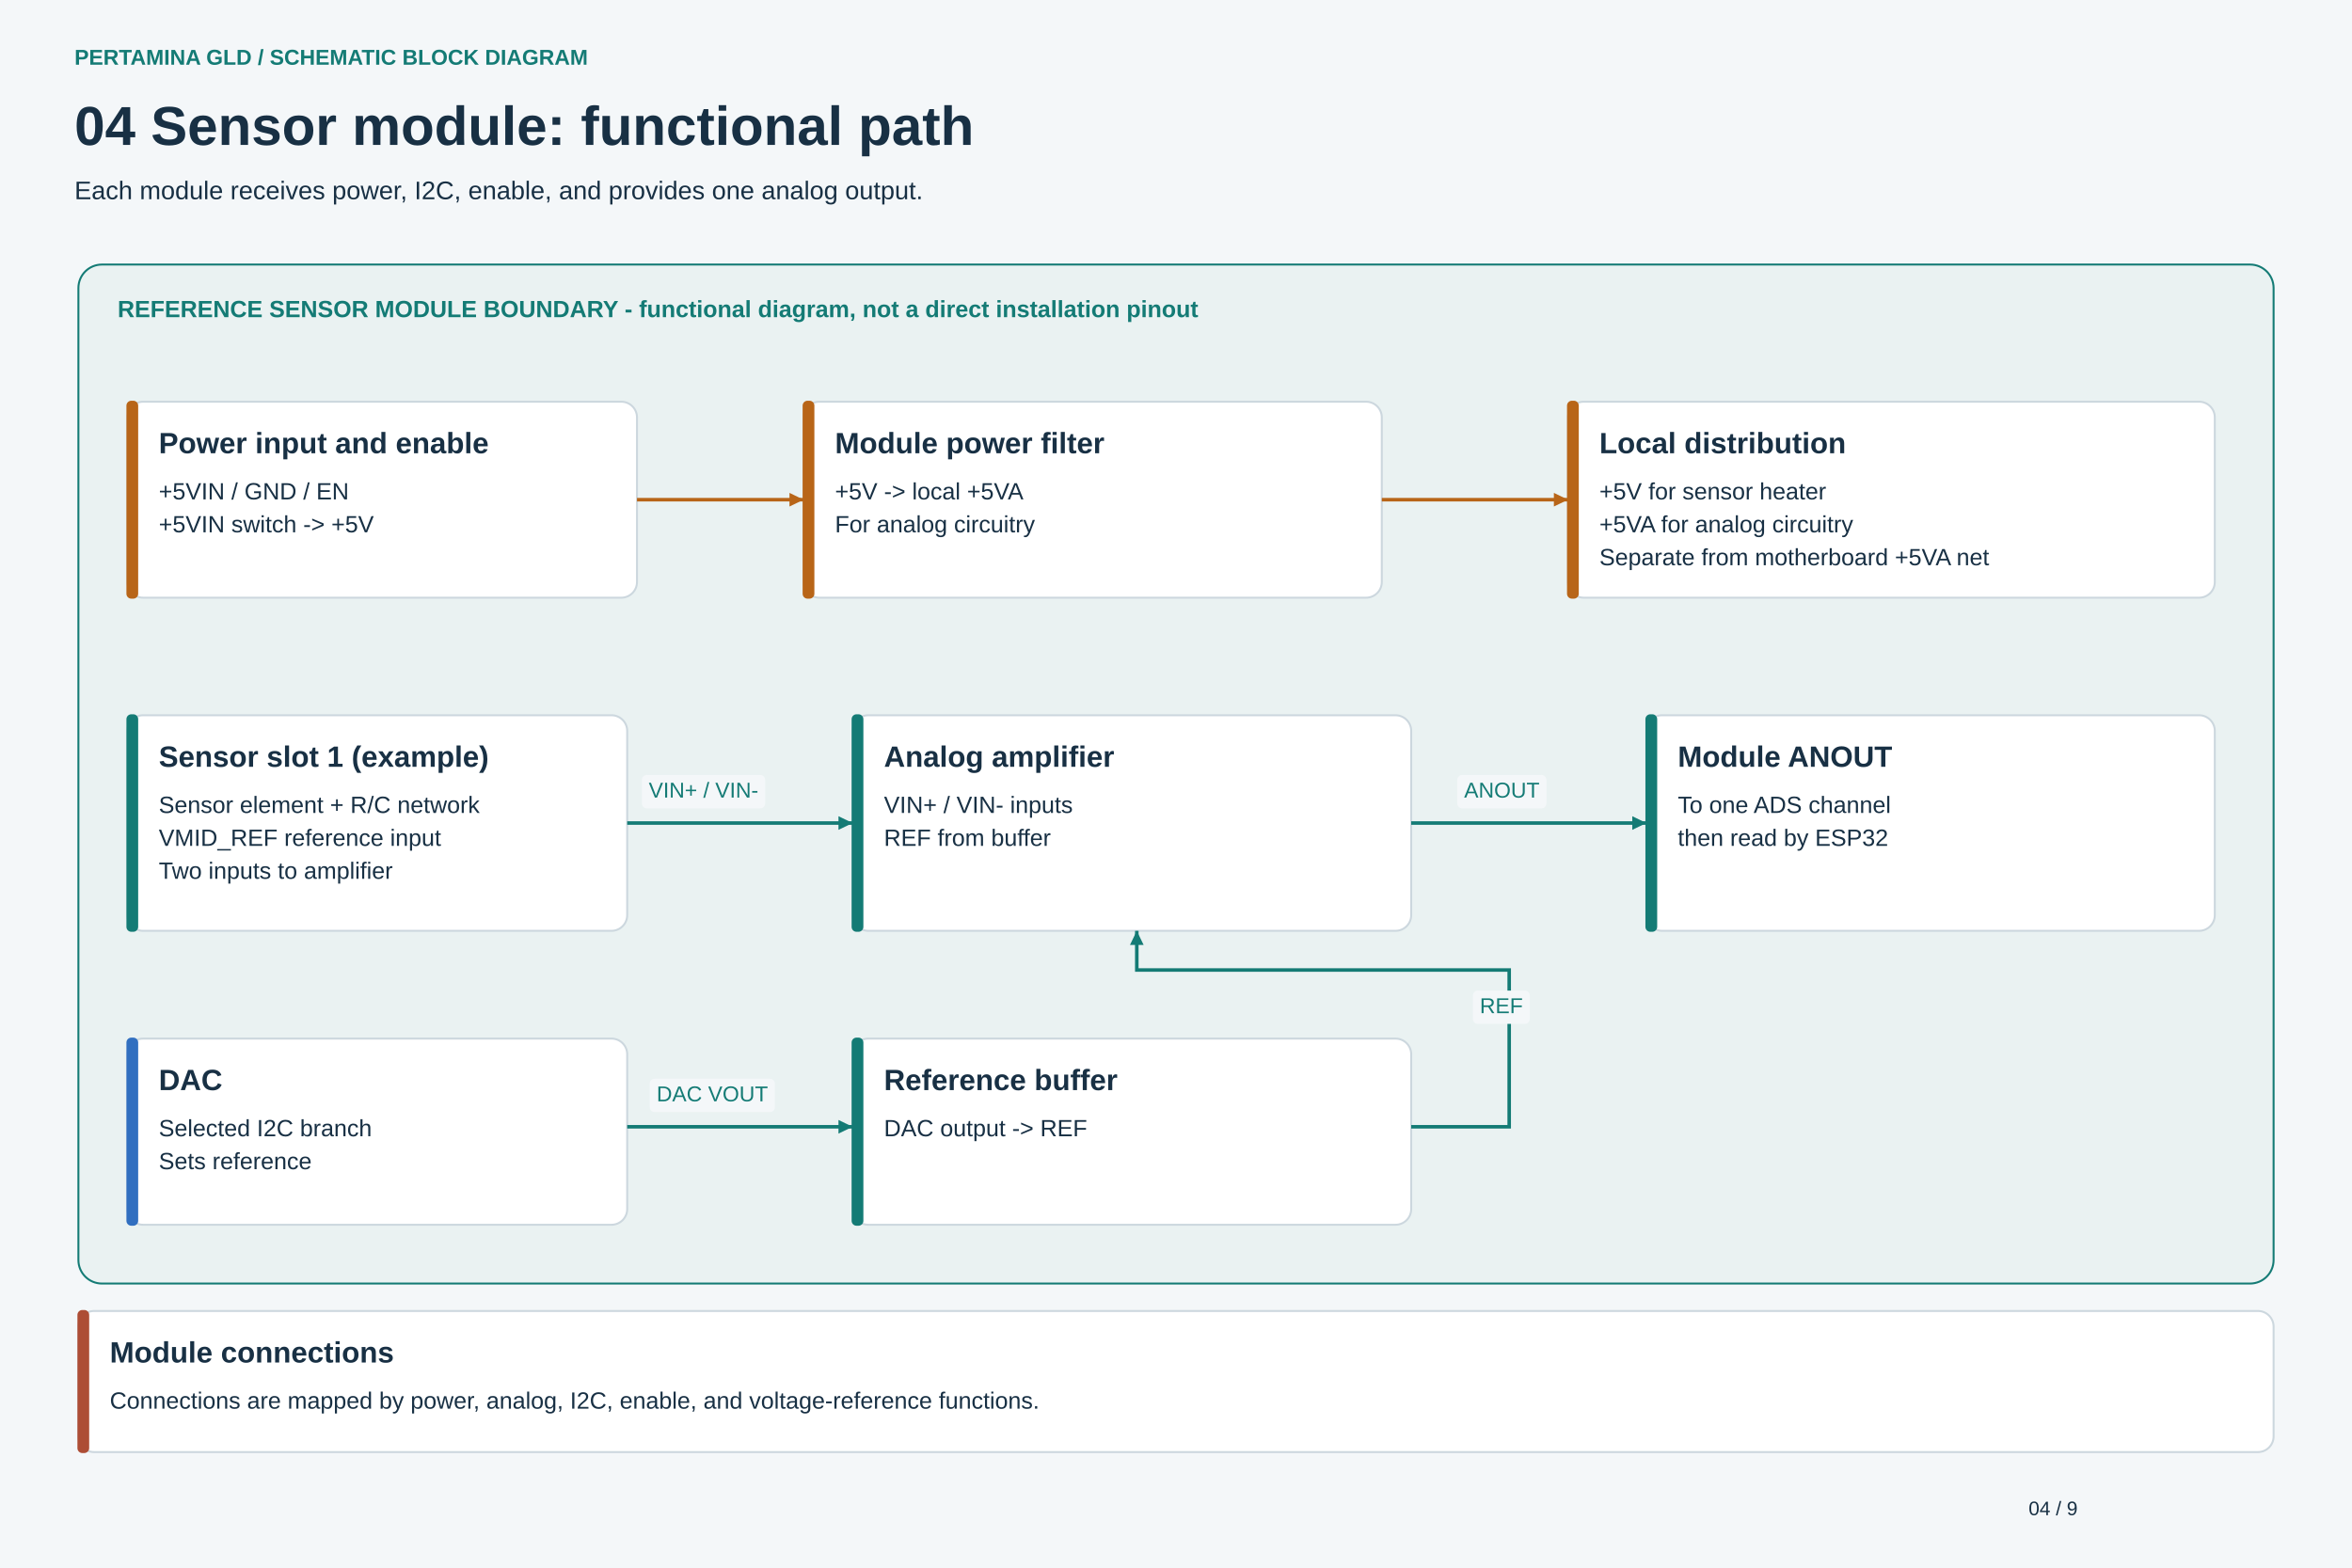
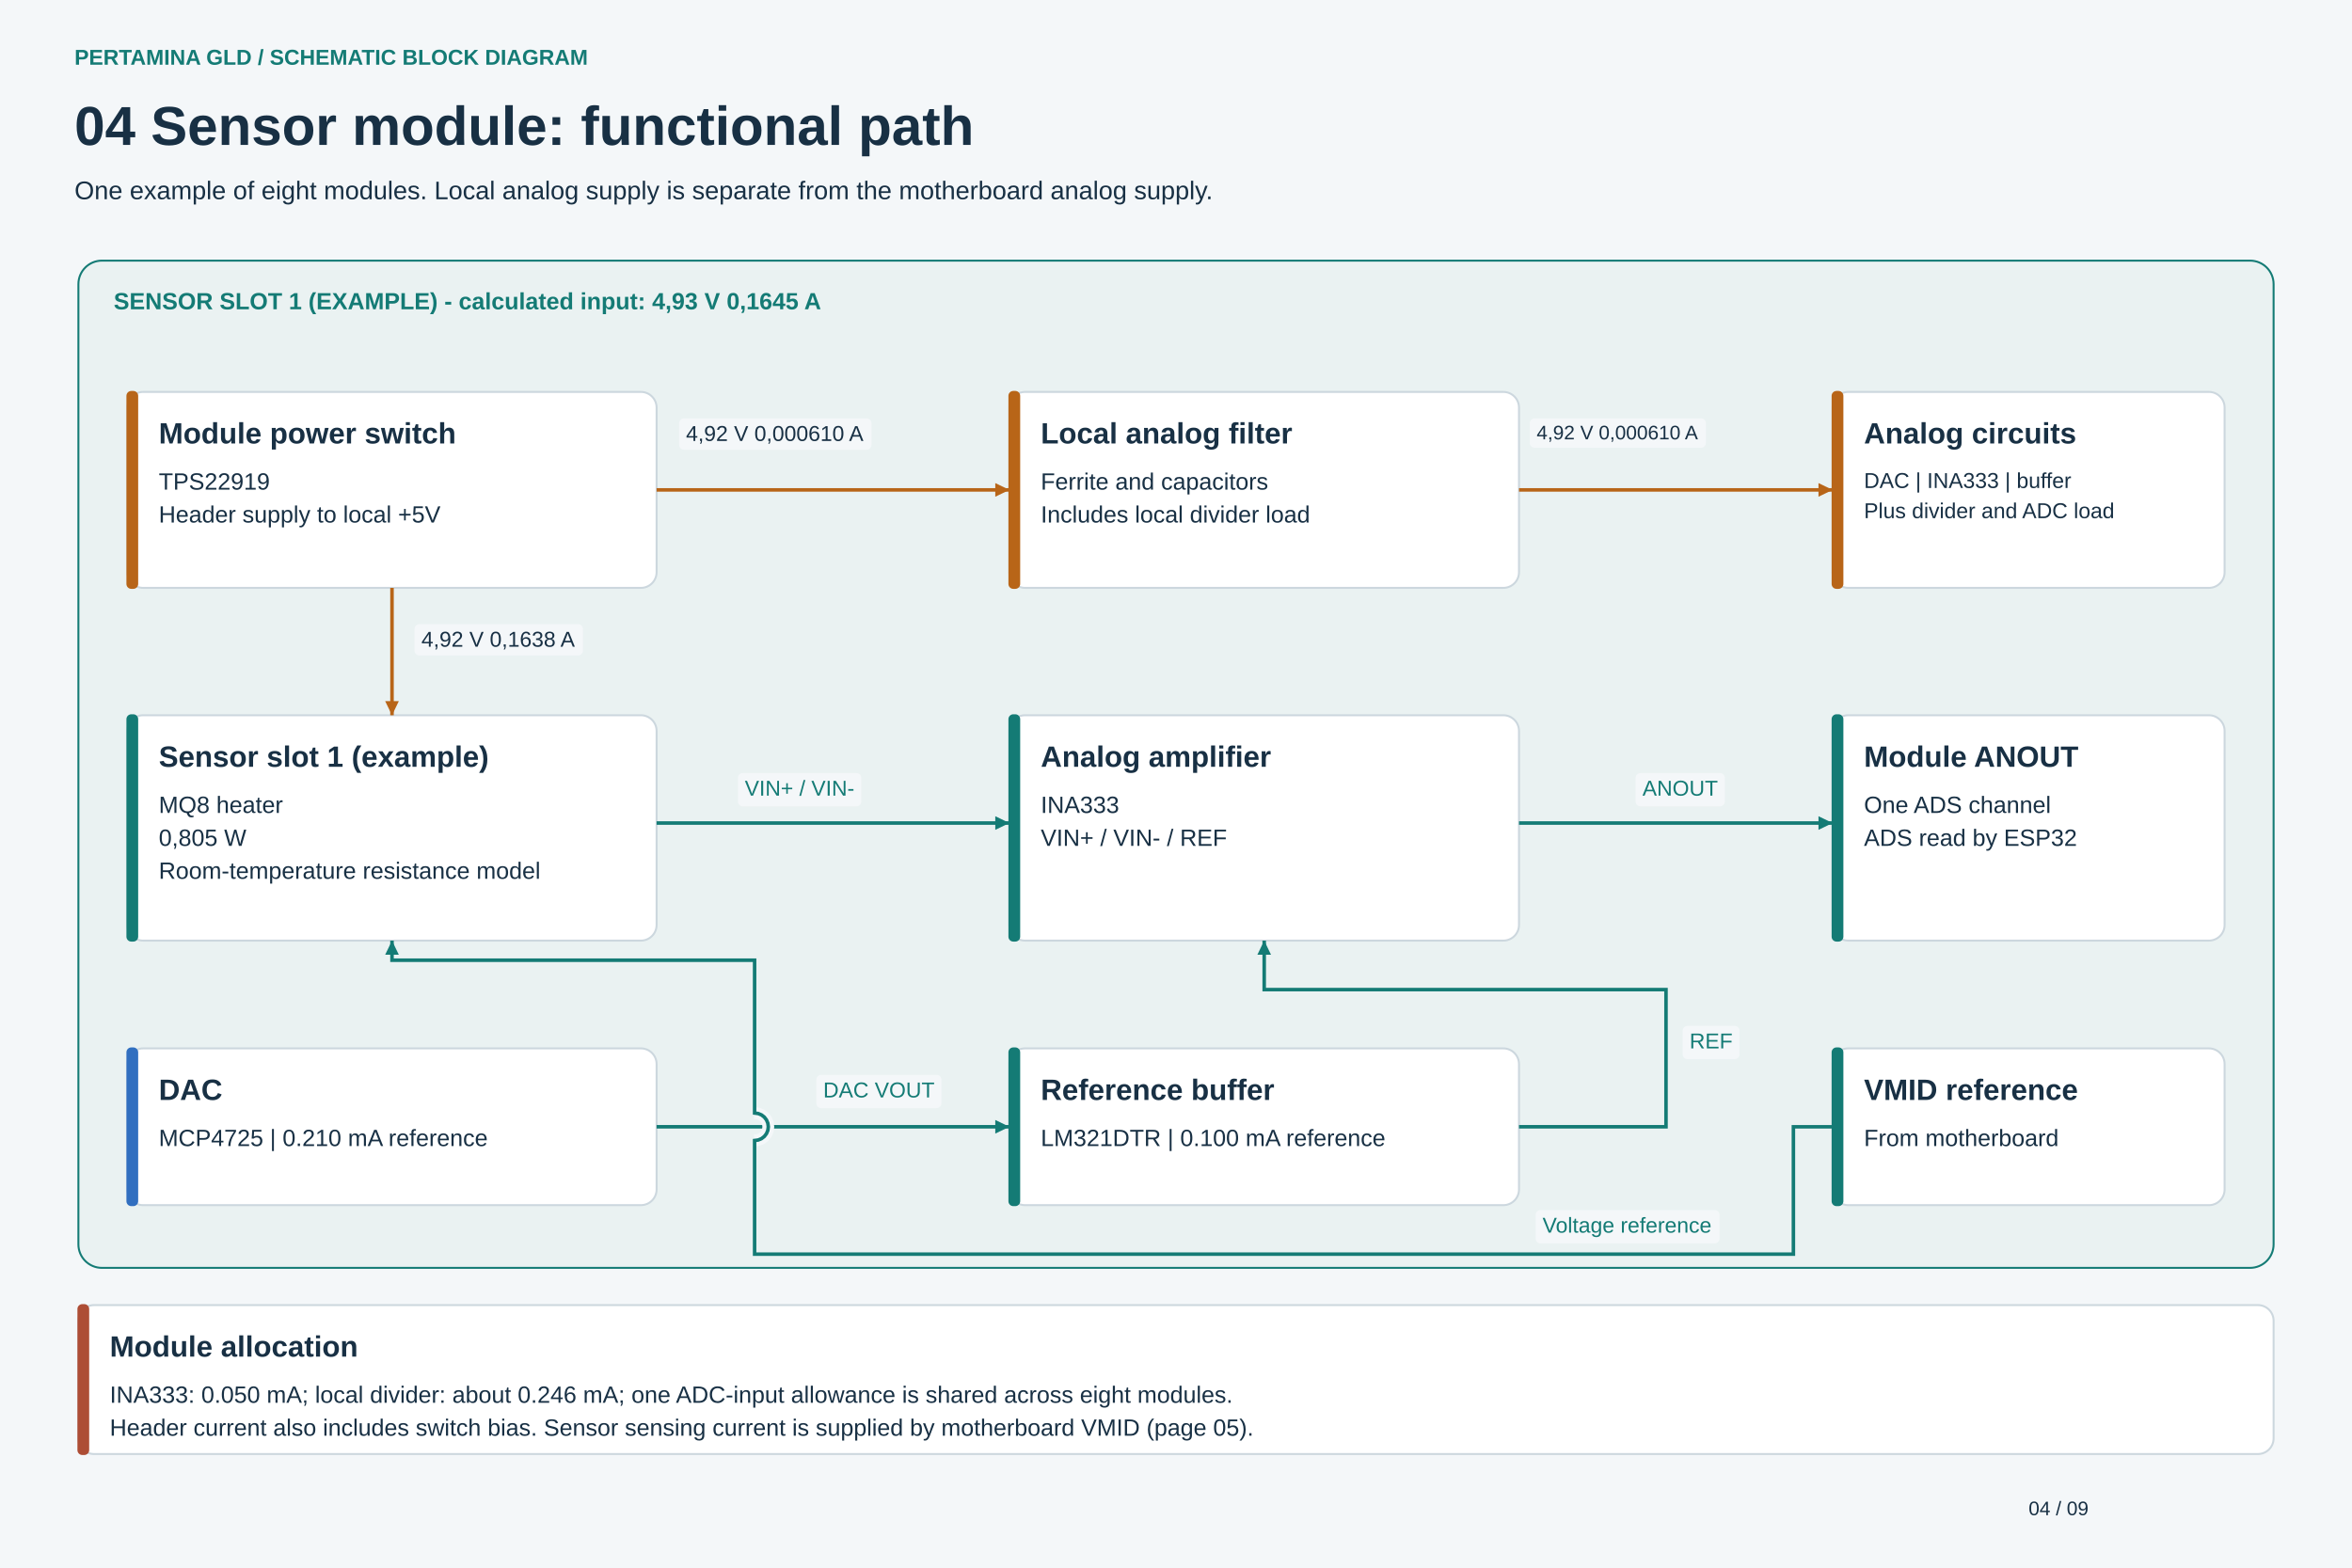
<svg xmlns="http://www.w3.org/2000/svg" viewBox="0 0 1200 800" width="1200" height="800">
  <rect x="0" y="0" width="1200" height="800" rx="0" fill="#F4F7F9" stroke="#F4F7F9" />
  <text x="38" y="33.02" font-family="Arial,sans-serif" font-size="11" font-weight="700" fill="#147B75">PERTAMINA GLD   /   SCHEMATIC BLOCK DIAGRAM</text>
  <text x="38" y="73.96" font-family="Arial,sans-serif" font-size="28" font-weight="700" fill="#183044">04  Sensor module: functional path</text>
-   <text x="38" y="101.66" font-family="Arial,sans-serif" font-size="13" font-weight="400" fill="#183044">Each module receives power, I2C, enable, and provides one analog output.</text>
-   <rect x="40" y="135" width="1120" height="520" rx="12" fill="#EAF2F2" stroke="#147B75" />
-   <text x="60" y="161.84" font-family="Arial,sans-serif" font-size="12" font-weight="700" fill="#147B75">REFERENCE SENSOR MODULE BOUNDARY - functional diagram, not a direct installation pinout</text>
-   <rect x="65" y="205" width="260" height="100" rx="8" fill="white" stroke="#CCD7DE" />
-   <rect x="65" y="205" width="5" height="100" rx="2" fill="#B86518" stroke="#B86518" />
-   <text x="81" y="231.3" font-family="Arial,sans-serif" font-size="15" font-weight="700" fill="#183044">Power input and enable</text>
-   <text x="81" y="254.84" font-family="Arial,sans-serif" font-size="12" font-weight="400" fill="#183044">+5VIN / GND / EN</text>
-   <text x="81" y="271.64" font-family="Arial,sans-serif" font-size="12" font-weight="400" fill="#183044">+5VIN switch -&gt; +5V</text>
-   <rect x="410" y="205" width="295" height="100" rx="8" fill="white" stroke="#CCD7DE" />
-   <rect x="410" y="205" width="5" height="100" rx="2" fill="#B86518" stroke="#B86518" />
-   <text x="426" y="231.3" font-family="Arial,sans-serif" font-size="15" font-weight="700" fill="#183044">Module power filter</text>
-   <text x="426" y="254.84" font-family="Arial,sans-serif" font-size="12" font-weight="400" fill="#183044">+5V -&gt; local +5VA</text>
-   <text x="426" y="271.64" font-family="Arial,sans-serif" font-size="12" font-weight="400" fill="#183044">For analog circuitry</text>
-   <rect x="800" y="205" width="330" height="100" rx="8" fill="white" stroke="#CCD7DE" />
-   <rect x="800" y="205" width="5" height="100" rx="2" fill="#B86518" stroke="#B86518" />
-   <text x="816" y="231.3" font-family="Arial,sans-serif" font-size="15" font-weight="700" fill="#183044">Local distribution</text>
-   <text x="816" y="254.84" font-family="Arial,sans-serif" font-size="12" font-weight="400" fill="#183044">+5V for sensor heater</text>
-   <text x="816" y="271.64" font-family="Arial,sans-serif" font-size="12" font-weight="400" fill="#183044">+5VA for analog circuitry</text>
-   <text x="816" y="288.44" font-family="Arial,sans-serif" font-size="12" font-weight="400" fill="#183044">Separate from motherboard +5VA net</text>
-   <polyline points="325,255 410,255" fill="none" stroke="#B86518" stroke-width="1.8" />
-   <polygon points="410,255 402.796,258.48 402.796,251.52" fill="#B86518" />
-   <polyline points="705,255 800,255" fill="none" stroke="#B86518" stroke-width="1.8" />
-   <polygon points="800,255 792.796,258.48 792.796,251.52" fill="#B86518" />
-   <rect x="65" y="365" width="255" height="110" rx="8" fill="white" stroke="#CCD7DE" />
-   <rect x="65" y="365" width="5" height="110" rx="2" fill="#147B75" stroke="#147B75" />
+   <text x="38" y="101.66" font-family="Arial,sans-serif" font-size="13" font-weight="400" fill="#183044">One example of eight modules. Local analog supply is separate from the motherboard analog supply.</text>
+   <rect x="40" y="133" width="1120" height="514" rx="12" fill="#EAF2F2" stroke="#147B75" />
+   <text x="58" y="157.84" font-family="Arial,sans-serif" font-size="12" font-weight="700" fill="#147B75">SENSOR SLOT 1 (EXAMPLE) - calculated input: 4,93 V 0,1645 A</text>
+   <rect x="65" y="200" width="270" height="100" rx="8" fill="white" stroke="#CCD7DE" />
+   <rect x="65" y="200" width="5" height="100" rx="2" fill="#B86518" stroke="#B86518" />
+   <text x="81" y="226.3" font-family="Arial,sans-serif" font-size="15" font-weight="700" fill="#183044">Module power switch</text>
+   <text x="81" y="249.84" font-family="Arial,sans-serif" font-size="12" font-weight="400" fill="#183044">TPS22919</text>
+   <text x="81" y="266.64" font-family="Arial,sans-serif" font-size="12" font-weight="400" fill="#183044">Header supply to local +5V</text>
+   <rect x="515" y="200" width="260" height="100" rx="8" fill="white" stroke="#CCD7DE" />
+   <rect x="515" y="200" width="5" height="100" rx="2" fill="#B86518" stroke="#B86518" />
+   <text x="531" y="226.3" font-family="Arial,sans-serif" font-size="15" font-weight="700" fill="#183044">Local analog filter</text>
+   <text x="531" y="249.84" font-family="Arial,sans-serif" font-size="12" font-weight="400" fill="#183044">Ferrite and capacitors</text>
+   <text x="531" y="266.64" font-family="Arial,sans-serif" font-size="12" font-weight="400" fill="#183044">Includes local divider load</text>
+   <rect x="935" y="200" width="200" height="100" rx="8" fill="white" stroke="#CCD7DE" />
+   <rect x="935" y="200" width="5" height="100" rx="2" fill="#B86518" stroke="#B86518" />
+   <text x="951" y="226.3" font-family="Arial,sans-serif" font-size="15" font-weight="700" fill="#183044">Analog circuits</text>
+   <text x="951" y="249.02" font-family="Arial,sans-serif" font-size="11" font-weight="400" fill="#183044">DAC | INA333 | buffer</text>
+   <text x="951" y="264.42" font-family="Arial,sans-serif" font-size="11" font-weight="400" fill="#183044">Plus divider and ADC load</text>
+   <polyline points="335,250 515,250" fill="none" stroke="#B86518" stroke-width="1.8" />
+   <polygon points="515,250 507.796,253.48 507.796,246.52" fill="#B86518" />
+   <rect x="347" y="214" width="97.131" height="15" rx="2" fill="#F4F7F9" stroke="#F4F7F9" />
+   <text x="350" y="225.02" font-family="Arial,sans-serif" font-size="11" font-weight="400" fill="#183044">4,92 V 0,000610 A</text>
+   <polyline points="775,250 935,250" fill="none" stroke="#B86518" stroke-width="1.8" />
+   <polygon points="935,250 927.796,253.48 927.796,246.52" fill="#B86518" />
+   <rect x="781" y="214" width="88.847" height="14" rx="2" fill="#F4F7F9" stroke="#F4F7F9" />
+   <text x="784" y="224.2" font-family="Arial,sans-serif" font-size="10" font-weight="400" fill="#183044">4,92 V 0,000610 A</text>
+   <rect x="65" y="365" width="270" height="115" rx="8" fill="white" stroke="#CCD7DE" />
+   <rect x="65" y="365" width="5" height="115" rx="2" fill="#147B75" stroke="#147B75" />
  <text x="81" y="391.3" font-family="Arial,sans-serif" font-size="15" font-weight="700" fill="#183044">Sensor slot 1 (example)</text>
-   <text x="81" y="414.84" font-family="Arial,sans-serif" font-size="12" font-weight="400" fill="#183044">Sensor element + R/C network</text>
-   <text x="81" y="431.64" font-family="Arial,sans-serif" font-size="12" font-weight="400" fill="#183044">VMID_REF reference input</text>
-   <text x="81" y="448.44" font-family="Arial,sans-serif" font-size="12" font-weight="400" fill="#183044">Two inputs to amplifier</text>
-   <rect x="435" y="365" width="285" height="110" rx="8" fill="white" stroke="#CCD7DE" />
-   <rect x="435" y="365" width="5" height="110" rx="2" fill="#147B75" stroke="#147B75" />
-   <text x="451" y="391.3" font-family="Arial,sans-serif" font-size="15" font-weight="700" fill="#183044">Analog amplifier</text>
-   <text x="451" y="414.84" font-family="Arial,sans-serif" font-size="12" font-weight="400" fill="#183044">VIN+ / VIN- inputs</text>
-   <text x="451" y="431.64" font-family="Arial,sans-serif" font-size="12" font-weight="400" fill="#183044">REF from buffer</text>
-   <rect x="840" y="365" width="290" height="110" rx="8" fill="white" stroke="#CCD7DE" />
-   <rect x="840" y="365" width="5" height="110" rx="2" fill="#147B75" stroke="#147B75" />
-   <text x="856" y="391.3" font-family="Arial,sans-serif" font-size="15" font-weight="700" fill="#183044">Module ANOUT</text>
-   <text x="856" y="414.84" font-family="Arial,sans-serif" font-size="12" font-weight="400" fill="#183044">To one ADS channel</text>
-   <text x="856" y="431.64" font-family="Arial,sans-serif" font-size="12" font-weight="400" fill="#183044">then read by ESP32</text>
-   <polyline points="320,420 435,420" fill="none" stroke="#147B75" stroke-width="1.8" />
-   <polygon points="435,420 427.796,423.48 427.796,416.52" fill="#147B75" />
-   <rect x="328" y="396" width="61.929" height="16" rx="2" fill="#F4F7F9" stroke="#F4F7F9" />
-   <text x="331" y="407.02" font-family="Arial,sans-serif" font-size="11" font-weight="400" fill="#147B75">VIN+ / VIN-</text>
-   <polyline points="720,420 840,420" fill="none" stroke="#147B75" stroke-width="1.8" />
-   <polygon points="840,420 832.796,423.48 832.796,416.52" fill="#147B75" />
-   <rect x="744" y="396" width="44.5" height="16" rx="2" fill="#F4F7F9" stroke="#F4F7F9" />
-   <text x="747" y="407.02" font-family="Arial,sans-serif" font-size="11" font-weight="400" fill="#147B75">ANOUT</text>
-   <rect x="65" y="530" width="255" height="95" rx="8" fill="white" stroke="#CCD7DE" />
-   <rect x="65" y="530" width="5" height="95" rx="2" fill="#316FC0" stroke="#316FC0" />
-   <text x="81" y="556.3" font-family="Arial,sans-serif" font-size="15" font-weight="700" fill="#183044">DAC</text>
-   <text x="81" y="579.84" font-family="Arial,sans-serif" font-size="12" font-weight="400" fill="#183044">Selected I2C branch</text>
-   <text x="81" y="596.64" font-family="Arial,sans-serif" font-size="12" font-weight="400" fill="#183044">Sets reference</text>
-   <rect x="435" y="530" width="285" height="95" rx="8" fill="white" stroke="#CCD7DE" />
-   <rect x="435" y="530" width="5" height="95" rx="2" fill="#147B75" stroke="#147B75" />
-   <text x="451" y="556.3" font-family="Arial,sans-serif" font-size="15" font-weight="700" fill="#183044">Reference buffer</text>
-   <text x="451" y="579.84" font-family="Arial,sans-serif" font-size="12" font-weight="400" fill="#183044">DAC output -&gt; REF</text>
-   <polyline points="320,575 435,575" fill="none" stroke="#147B75" stroke-width="1.8" />
-   <polygon points="435,575 427.796,578.48 427.796,571.52" fill="#147B75" />
-   <rect x="332" y="551" width="62.837" height="16" rx="2" fill="#F4F7F9" stroke="#F4F7F9" />
-   <text x="335" y="562.02" font-family="Arial,sans-serif" font-size="11" font-weight="400" fill="#147B75">DAC VOUT</text>
-   <polyline points="720,575 770,575 770,495 580,495 580,475" fill="none" stroke="#147B75" stroke-width="1.8" />
-   <polygon points="580,475 583.48,482.204 576.52,482.204" fill="#147B75" />
-   <rect x="752" y="506" width="28.0" height="16" rx="2" fill="#F4F7F9" stroke="#F4F7F9" />
-   <text x="755" y="517.02" font-family="Arial,sans-serif" font-size="11" font-weight="400" fill="#147B75">REF</text>
-   <rect x="40" y="669" width="1120" height="72" rx="8" fill="white" stroke="#CCD7DE" />
-   <rect x="40" y="669" width="5" height="72" rx="2" fill="#AD4D35" stroke="#AD4D35" />
-   <text x="56" y="695.3" font-family="Arial,sans-serif" font-size="15" font-weight="700" fill="#183044">Module connections</text>
-   <text x="56" y="718.84" font-family="Arial,sans-serif" font-size="12" font-weight="400" fill="#183044">Connections are mapped by power, analog, I2C, enable, and voltage-reference functions.</text>
-   <text x="1035" y="773.2" font-family="Arial,sans-serif" font-size="10" font-weight="400" fill="#183044">04 / 9</text>
+   <text x="81" y="414.84" font-family="Arial,sans-serif" font-size="12" font-weight="400" fill="#183044">MQ8 heater</text>
+   <text x="81" y="431.64" font-family="Arial,sans-serif" font-size="12" font-weight="400" fill="#183044">0,805 W</text>
+   <text x="81" y="448.44" font-family="Arial,sans-serif" font-size="12" font-weight="400" fill="#183044">Room-temperature resistance model</text>
+   <rect x="515" y="365" width="260" height="115" rx="8" fill="white" stroke="#CCD7DE" />
+   <rect x="515" y="365" width="5" height="115" rx="2" fill="#147B75" stroke="#147B75" />
+   <text x="531" y="391.3" font-family="Arial,sans-serif" font-size="15" font-weight="700" fill="#183044">Analog amplifier</text>
+   <text x="531" y="414.84" font-family="Arial,sans-serif" font-size="12" font-weight="400" fill="#183044">INA333</text>
+   <text x="531" y="431.64" font-family="Arial,sans-serif" font-size="12" font-weight="400" fill="#183044">VIN+ / VIN- / REF</text>
+   <rect x="935" y="365" width="200" height="115" rx="8" fill="white" stroke="#CCD7DE" />
+   <rect x="935" y="365" width="5" height="115" rx="2" fill="#147B75" stroke="#147B75" />
+   <text x="951" y="391.3" font-family="Arial,sans-serif" font-size="15" font-weight="700" fill="#183044">Module ANOUT</text>
+   <text x="951" y="414.84" font-family="Arial,sans-serif" font-size="12" font-weight="400" fill="#183044">One ADS channel</text>
+   <text x="951" y="431.64" font-family="Arial,sans-serif" font-size="12" font-weight="400" fill="#183044">ADS read by ESP32</text>
+   <polyline points="200,300 200,365" fill="none" stroke="#B86518" stroke-width="1.8" />
+   <polygon points="200,365 196.52,357.796 203.48,357.796" fill="#B86518" />
+   <rect x="212" y="319" width="84.896" height="15" rx="2" fill="#F4F7F9" stroke="#F4F7F9" />
+   <text x="215" y="330.02" font-family="Arial,sans-serif" font-size="11" font-weight="400" fill="#183044">4,92 V 0,1638 A</text>
+   <polyline points="335,420 515,420" fill="none" stroke="#147B75" stroke-width="1.8" />
+   <polygon points="515,420 507.796,423.48 507.796,416.52" fill="#147B75" />
+   <rect x="377" y="395" width="61.929" height="16" rx="2" fill="#F4F7F9" stroke="#F4F7F9" />
+   <text x="380" y="406.02" font-family="Arial,sans-serif" font-size="11" font-weight="400" fill="#147B75">VIN+ / VIN-</text>
+   <polyline points="775,420 935,420" fill="none" stroke="#147B75" stroke-width="1.8" />
+   <polygon points="935,420 927.796,423.48 927.796,416.52" fill="#147B75" />
+   <rect x="835" y="395" width="44.5" height="16" rx="2" fill="#F4F7F9" stroke="#F4F7F9" />
+   <text x="838" y="406.02" font-family="Arial,sans-serif" font-size="11" font-weight="400" fill="#147B75">ANOUT</text>
+   <rect x="65" y="535" width="270" height="80" rx="8" fill="white" stroke="#CCD7DE" />
+   <rect x="65" y="535" width="5" height="80" rx="2" fill="#316FC0" stroke="#316FC0" />
+   <text x="81" y="561.3" font-family="Arial,sans-serif" font-size="15" font-weight="700" fill="#183044">DAC</text>
+   <text x="81" y="584.84" font-family="Arial,sans-serif" font-size="12" font-weight="400" fill="#183044">MCP4725 | 0.210 mA reference</text>
+   <rect x="515" y="535" width="260" height="80" rx="8" fill="white" stroke="#CCD7DE" />
+   <rect x="515" y="535" width="5" height="80" rx="2" fill="#147B75" stroke="#147B75" />
+   <text x="531" y="561.3" font-family="Arial,sans-serif" font-size="15" font-weight="700" fill="#183044">Reference buffer</text>
+   <text x="531" y="584.84" font-family="Arial,sans-serif" font-size="12" font-weight="400" fill="#183044">LM321DTR | 0.100 mA reference</text>
+   <rect x="935" y="535" width="200" height="80" rx="8" fill="white" stroke="#CCD7DE" />
+   <rect x="935" y="535" width="5" height="80" rx="2" fill="#147B75" stroke="#147B75" />
+   <text x="951" y="561.3" font-family="Arial,sans-serif" font-size="15" font-weight="700" fill="#183044">VMID reference</text>
+   <text x="951" y="584.84" font-family="Arial,sans-serif" font-size="12" font-weight="400" fill="#183044">From motherboard</text>
+   <polyline points="335,575 515,575" fill="none" stroke="#147B75" stroke-width="1.8" />
+   <polygon points="515,575 507.796,578.48 507.796,571.52" fill="#147B75" />
+   <rect x="417" y="549" width="62.837" height="16" rx="2" fill="#F4F7F9" stroke="#F4F7F9" />
+   <text x="420" y="560.02" font-family="Arial,sans-serif" font-size="11" font-weight="400" fill="#147B75">DAC VOUT</text>
+   <polyline points="775,575 850,575 850,505 645,505 645,480" fill="none" stroke="#147B75" stroke-width="1.8" />
+   <polygon points="645,480 648.48,487.204 641.52,487.204" fill="#147B75" />
+   <rect x="859" y="524" width="28.0" height="16" rx="2" fill="#F4F7F9" stroke="#F4F7F9" />
+   <text x="862" y="535.02" font-family="Arial,sans-serif" font-size="11" font-weight="400" fill="#147B75">REF</text>
+   <polyline points="385.0,582.0 386.812,581.761 388.5,581.062 389.95,579.95 391.062,578.5 391.761,576.812 392.0,575.0 391.761,573.188 391.062,571.5 389.95,570.05 388.5,568.938 386.812,568.239 385.0,568.0" fill="none" stroke="#F4F7F9" stroke-width="6" />
+   <polyline points="935,575 915,575 915,640 385,640 385.0,582.0 386.812,581.761 388.5,581.062 389.95,579.95 391.062,578.5 391.761,576.812 392.0,575.0 391.761,573.188 391.062,571.5 389.95,570.05 388.5,568.938 386.812,568.239 385.0,568.0 385,490 200,490 200,480" fill="none" stroke="#147B75" stroke-width="1.8" />
+   <polygon points="200,480 203.48,487.204 196.52,487.204" fill="#147B75" />
+   <rect x="784" y="618" width="92.834" height="16" rx="2" fill="#F4F7F9" stroke="#F4F7F9" />
+   <text x="787" y="629.02" font-family="Arial,sans-serif" font-size="11" font-weight="400" fill="#147B75">Voltage reference</text>
+   <rect x="40" y="666" width="1120" height="76" rx="8" fill="white" stroke="#CCD7DE" />
+   <rect x="40" y="666" width="5" height="76" rx="2" fill="#AD4D35" stroke="#AD4D35" />
+   <text x="56" y="692.3" font-family="Arial,sans-serif" font-size="15" font-weight="700" fill="#183044">Module allocation</text>
+   <text x="56" y="715.84" font-family="Arial,sans-serif" font-size="12" font-weight="400" fill="#183044">INA333: 0.050 mA; local divider: about 0.246 mA; one ADC-input allowance is shared across eight modules.</text>
+   <text x="56" y="732.64" font-family="Arial,sans-serif" font-size="12" font-weight="400" fill="#183044">Header current also includes switch bias. Sensor sensing current is supplied by motherboard VMID (page 05).</text>
+   <text x="1035" y="773.2" font-family="Arial,sans-serif" font-size="10" font-weight="400" fill="#183044">04 / 09</text>
</svg>
